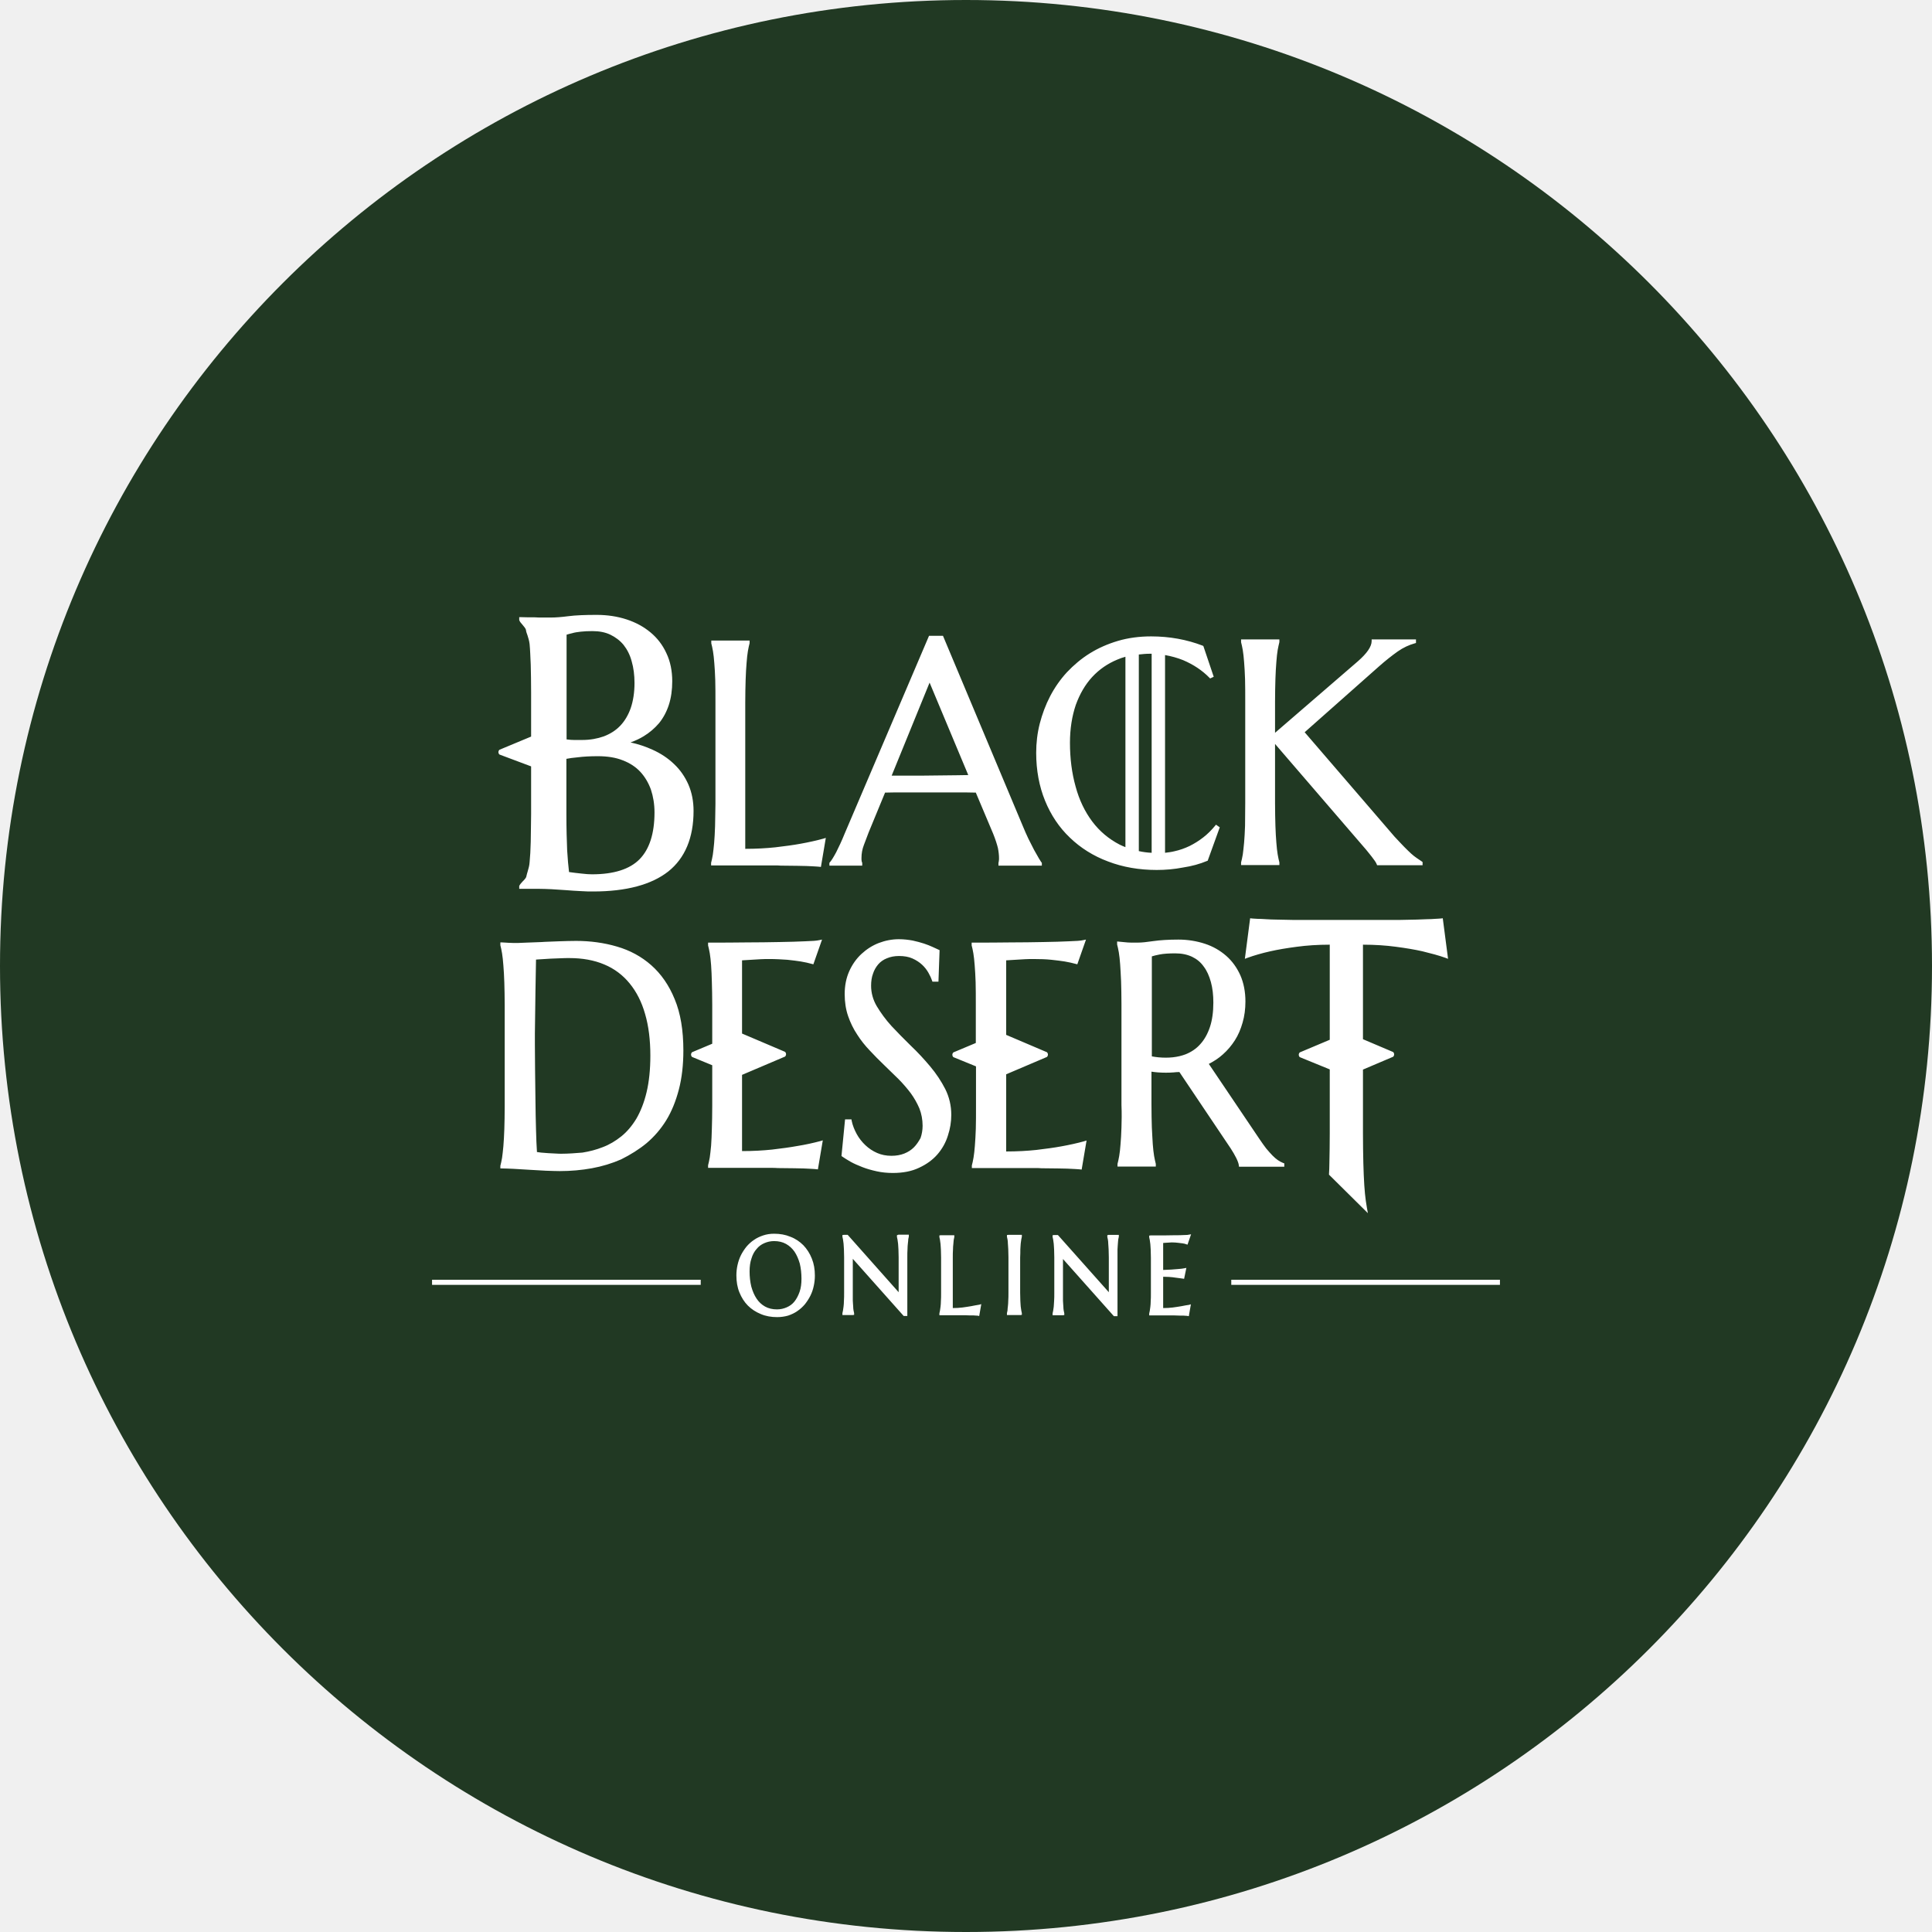
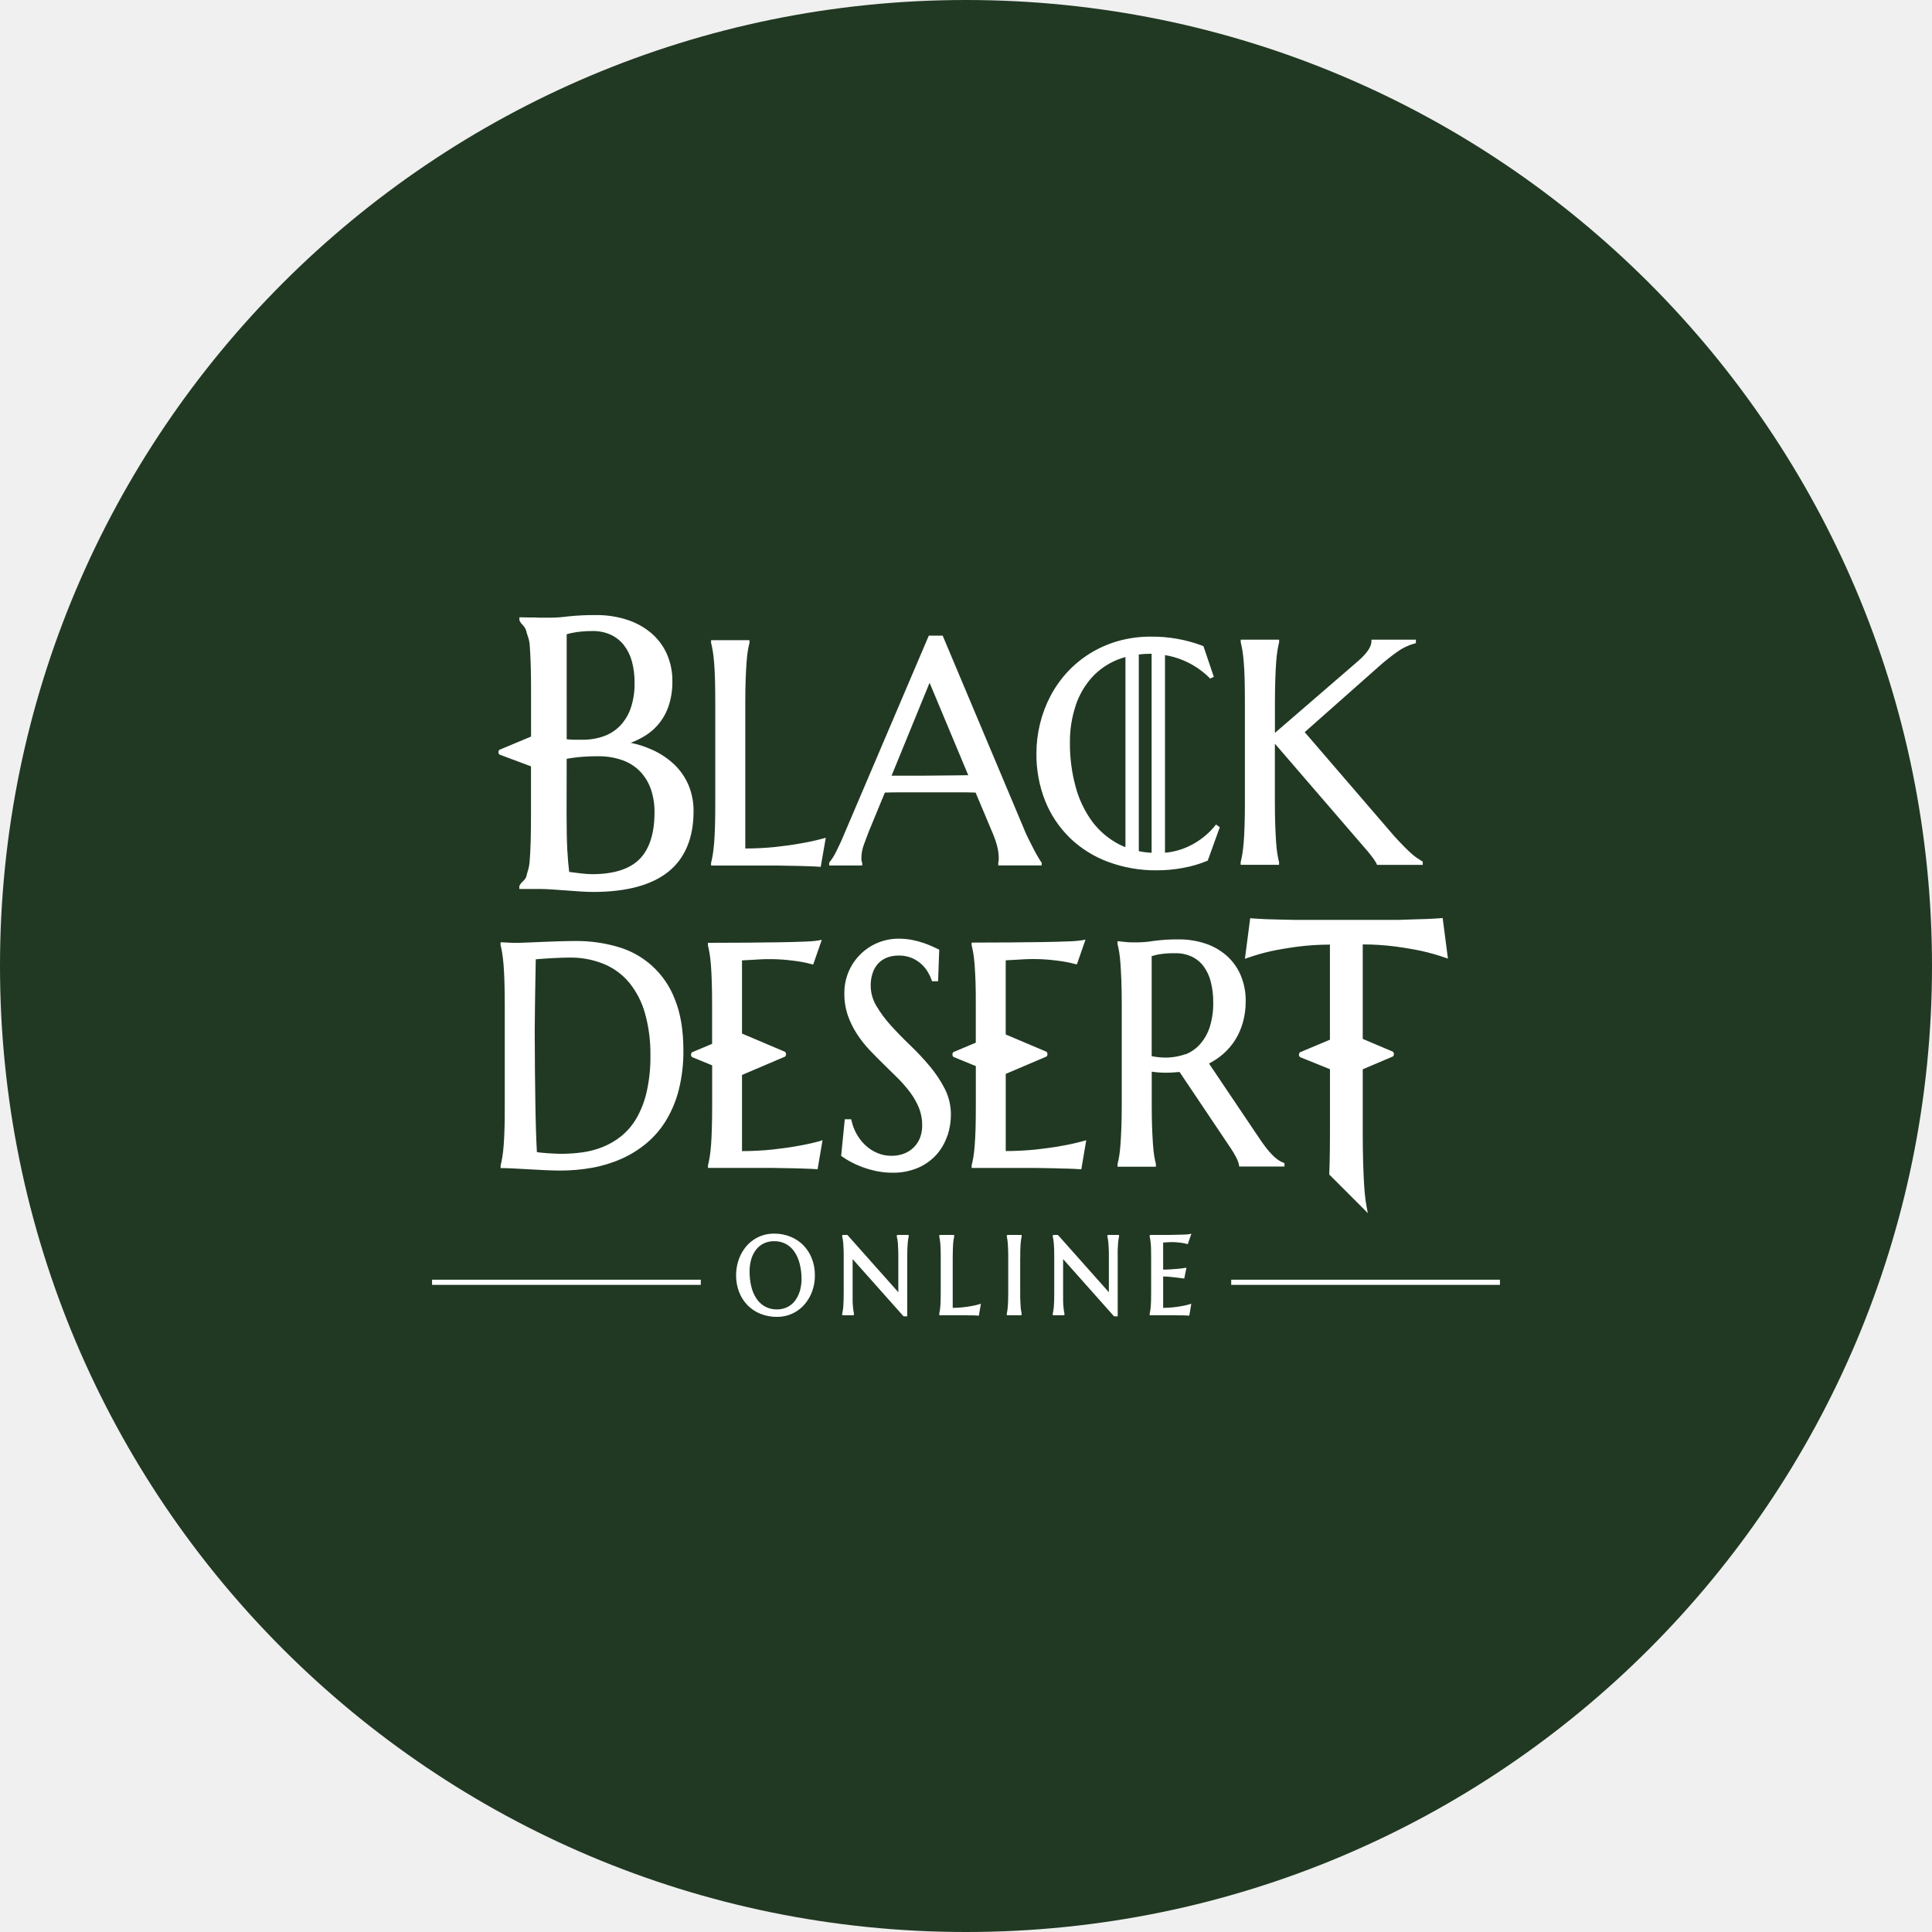
<svg xmlns="http://www.w3.org/2000/svg" viewBox="0 0 1024 1024">
  <circle cx="512" cy="512" r="512" style="fill:#213923" />
-   <path d="M425.8 660c-1.9-1.9-4.2-3.5-6.9-4.5-2.6-1.1-5.5-1.6-8.6-1.6-2.1 0-4 .3-5.8.9-1.8.6-3.5 1.4-4.9 2.4-1.5 1-2.8 2.2-4 3.6-1.1 1.4-2.1 2.9-2.9 4.5-.8 1.6-1.4 3.4-1.8 5.2-.4 1.8-.6 3.6-.6 5.5 0 3.3.5 6.3 1.6 9s2.6 5.1 4.5 7c1.9 1.9 4.2 3.4 6.9 4.5 2.6 1.1 5.5 1.6 8.6 1.6 2.1 0 4-.3 5.8-.8 1.8-.6 3.5-1.4 4.9-2.4 1.5-1 2.8-2.2 4-3.6 1.1-1.4 2.1-2.9 2.9-4.5.8-1.6 1.4-3.3 1.8-5.2.4-1.8.6-3.7.6-5.5 0-3.3-.5-6.3-1.6-9-1.1-2.8-2.6-5.1-4.5-7.1m-1 17.8c0 2.6-.3 4.9-1 6.9s-1.6 3.7-2.7 5.1c-1.1 1.4-2.5 2.4-4.1 3.1-1.6.7-3.3 1.1-5.2 1.1-2.4 0-4.5-.5-6.3-1.5-1.8-1-3.3-2.4-4.5-4.2-1.2-1.8-2.1-3.9-2.8-6.4-.6-2.5-.9-5.2-.9-8 0-2.6.3-4.9 1-6.9.6-2 1.5-3.7 2.7-5 1.1-1.4 2.5-2.4 4.1-3.1 1.6-.7 3.3-1.1 5.2-1.1 2.4 0 4.5.5 6.3 1.5 1.8 1 3.3 2.4 4.5 4.1 1.2 1.8 2.1 3.9 2.8 6.3.6 2.5.9 5.2.9 8.1m50.6-23.1v.9c.1.4.2.9.3 1.4.1.6.2 1.3.3 2.2.1.9.1 1.9.2 3.1 0 1.2.1 2.6.1 4.2v18.4l-27-30.4h-2.1l-.7.1v.9c.1.4.2.9.3 1.4.1.6.2 1.3.3 2.2.1.9.1 1.9.2 3.1 0 1.2.1 2.6.1 4.2v18.7c0 1.6 0 3-.1 4.3 0 1.2-.1 2.2-.2 3.1-.1.9-.2 1.6-.3 2.1-.1.6-.2 1-.3 1.4v1h5.5l.7-.1v-.9c-.1-.4-.2-.8-.3-1.4-.1-.6-.2-1.3-.2-2.2-.1-.9-.1-1.9-.2-3.1v-22.1l26.8 30.1.2.2h1.9v-31.2c0-1.6 0-3 .1-4.2 0-1.2.1-2.2.2-3.1.1-.9.2-1.6.2-2.2.1-.6.2-1 .3-1.4v-1h-5.5l-.8.3zm39.3 37.6c-1.3.2-2.9.5-4.6.7-1.6.2-3.3.3-5.1.3v-26.7c0-1.6 0-3 .1-4.2 0-1.2.1-2.2.2-3.1.1-.9.1-1.6.2-2.2.1-.6.2-1 .3-1.4v-1h-7.2l-.7.1v.9c.1.4.2.9.3 1.4.1.6.2 1.3.3 2.2.1.9.1 1.9.2 3.1 0 1.2.1 2.6.1 4.2v18.7c0 1.6 0 3-.1 4.2 0 1.2-.1 2.2-.2 3.1-.1.9-.2 1.6-.3 2.1-.1.6-.2 1-.3 1.4v1h13.3l3.1.1h1.7l1.5.1c.4 0 .7 0 .9.1l.6.1 1.1-6.3-1 .3c-1.4.2-2.8.5-4.4.8m26.1-30.1c.1-1.2.1-2.2.2-3.1.1-.9.2-1.6.3-2.2.1-.6.2-1 .3-1.4v-1h-7.2l-.7.1v.9c.1.4.2.9.3 1.4.1.6.2 1.3.2 2.2.1.9.1 1.9.2 3.1 0 1.2.1 2.6.1 4.2v18.7c0 1.6 0 3-.1 4.2 0 1.2-.1 2.2-.2 3.1-.1.9-.2 1.6-.2 2.2-.1.6-.2 1-.3 1.4v1h7.2l.7-.1v-.9c-.1-.4-.2-.9-.3-1.4-.1-.6-.2-1.3-.3-2.1-.1-.9-.1-1.9-.2-3.1 0-1.2-.1-2.6-.1-4.2v-18.7c.1-1.6.1-3 .1-4.3m46.1-7.5v.9c.1.4.2.9.3 1.4.1.6.2 1.3.2 2.2.1.9.1 1.9.2 3.1 0 1.2.1 2.6.1 4.2v18.4l-26.8-30.1-.2-.2h-2.1l-.7.1v.9c.1.4.2.9.3 1.4.1.6.2 1.3.3 2.2.1.9.1 1.9.2 3.1 0 1.2.1 2.6.1 4.2v18.7c0 1.6 0 3-.1 4.3-.1 1.2-.1 2.2-.2 3.1-.1.9-.2 1.6-.3 2.1-.1.6-.2 1-.3 1.4v1h5.5l.7-.1v-.9c-.1-.4-.2-.8-.3-1.4-.1-.6-.2-1.3-.2-2.2-.1-.9-.1-1.9-.2-3.1v-22.1l26.8 30.1.2.2h1.9v-35.4c.1-1.2.1-2.2.2-3.1.1-.9.1-1.6.2-2.2.1-.6.2-1 .3-1.4v-1h-5.5l-.6.2zm39.3 37.6c-1.3.2-2.9.5-4.6.7-1.6.2-3.3.3-5.1.3v-16.6c1 0 2 .1 3.1.1 1.3.1 2.5.2 3.6.4 1.3.2 2.6.3 3.8.5l.6.1 1.2-5.8-1 .2c-.9.2-2 .3-3.2.4-1 .1-2.3.2-3.8.3-1.3.1-2.7.1-4.3.2v-14.3l1.3-.1c.6 0 1.1-.1 1.7-.1.6 0 1.1-.1 1.5-.1 1.3 0 2.4.1 3.3.2 1 .1 1.8.2 2.5.3.8.1 1.5.3 2 .5l.6.2 1.9-5.5-1.2.2c-.3.1-1 .2-2.6.2-1.3.1-2.9.1-4.8.1s-3.9.1-6.2.1h-6.7l-.7.1v.9c.1.4.2.9.3 1.4.1.6.2 1.3.3 2.2.1.9.1 1.9.2 3.1 0 1.2.1 2.6.1 4.2v18.7c0 1.6 0 3-.1 4.2 0 1.2-.1 2.2-.2 3.1-.1.9-.2 1.6-.3 2.1-.1.6-.2 1-.3 1.4v1h13.3l3.1.1h1.7l1.4.1c.4 0 .7 0 .9.1l.6.1 1.1-6.3-1 .3c-1 .1-2.4.4-4 .7m-397.2-14h142.4v2.7H229zm423.6 0H795v2.7H652.6zm-309.9-72.4c4-3.4 7.5-7.4 10.4-12.1 2.9-4.7 5.1-10.2 6.7-16.3 1.6-6.1 2.4-13.1 2.4-20.7 0-10.7-1.5-19.8-4.6-27.2-3-7.4-7.2-13.4-12.4-18s-11.3-7.9-18.2-9.9c-6.8-2-14.1-3-21.6-3-2.8 0-5.8.1-9 .2-2.6.1-5.2.2-7.7.3l-1.5.1c-3 .1-5.6.2-7.9.3-2.3.1-3.9.2-4.9.2h-2.2c-.9 0-1.8-.1-2.7-.1-1-.1-2.2-.1-3.4-.2h-.9v1.5c.3 1.1.6 2.5.9 4.3.3 1.7.5 3.9.7 6.4.2 2.5.4 5.6.5 9.1.1 3.5.2 7.6.2 12.2v53.4c0 4.6-.1 8.7-.2 12.1-.1 3.4-.3 6.4-.5 9-.2 2.5-.5 4.6-.7 6.2-.3 1.7-.6 3.1-.9 4.2v1.4h.9c1.4 0 3.4.1 6 .2l8.3.5c2.9.2 5.9.3 8.8.5 3 .1 5.5.2 7.5.2 5.8 0 11.5-.5 17-1.5s10.7-2.6 15.5-4.7c5-2.5 9.5-5.3 13.5-8.6m-45 5.6c-.9 0-2 0-3.2-.1-1.3-.1-2.6-.1-3.9-.2-1.3-.1-2.6-.2-3.8-.3-.8-.1-1.6-.2-2.2-.3-.2-3.2-.4-7.2-.5-11.8-.1-5-.3-10.3-.3-15.7-.1-5.5-.1-10.8-.2-16 0-5.2-.1-9.6-.1-13.3v-6l.2-14.7c0-2.6.1-5.1.1-7.5l.3-17c.8-.1 1.8-.1 3-.2 1.5-.1 3.1-.2 4.8-.3l5.2-.2c1.7-.1 3.3-.1 4.7-.1 6.9 0 13.1 1.1 18.5 3.4 5.3 2.2 9.8 5.6 13.4 10 3.6 4.4 6.4 9.8 8.2 16.2 1.9 6.4 2.8 13.9 2.8 22.1 0 7.4-.7 14-2 19.4-1.3 5.5-3.2 10.2-5.4 14-2.3 3.8-5 7-8 9.4-3 2.4-6.3 4.4-9.8 5.7-3.5 1.4-7.1 2.3-10.8 2.9-3.7.3-7.4.6-11 .6m124.9-4.1c-3.8.7-8.3 1.3-13.4 1.9-4.8.5-10.1.8-15.9.8v-40.4l22.8-9.7c.7-.7.7-1.8 0-2.5l-22.8-9.7V509l4.9-.3c1.6-.1 3.3-.2 5-.3 1.7-.1 3.2-.1 4.4-.1 3.6 0 6.8.2 9.7.4 2.9.3 5.2.6 7.1.9 2.3.4 4.2.8 5.9 1.3l.8.2 4.6-13.1-1.5.3c-1.3.3-3.8.5-7.5.6-3.8.2-8.3.3-13.6.4-5.3.1-11.2.2-17.6.2-6.4.1-12.8.1-19.3.1h-.9v1.5c.3 1.1.6 2.5.9 4.2.3 1.7.5 3.8.7 6.3.2 2.5.3 5.6.4 9 .1 3.4.2 7.5.2 12.1v20.5l-10.7 4.5c-.7.7-.7 1.8 0 2.5l10.7 4.4v21.5c0 4.7-.1 8.8-.2 12.1-.1 3.4-.2 6.4-.4 9-.2 2.5-.5 4.6-.7 6.2-.3 1.7-.6 3.1-.9 4.2v1.4h34.4c.5 0 1.4 0 2.5.1l8.8.1c1.7 0 3.3.1 4.8.1 1.5.1 2.9.1 4.1.2 1.2.1 2.2.1 2.8.2l.8.1 2.6-15.4-1.3.4c-3.8 1-7.8 1.9-12.2 2.6m61.8.7c-1.4 1.4-3.1 2.5-5.1 3.3-2 .8-4.3 1.2-6.8 1.2-2.8 0-5.3-.5-7.6-1.5s-4.4-2.4-6.2-4.1c-1.8-1.7-3.4-3.7-4.6-5.9-1.2-2.2-2.2-4.6-2.7-7.1l-.1-.7h-3.4l-1.9 19.4.4.3c1.2.8 2.7 1.8 4.5 2.8 1.8 1 3.9 1.9 6.2 2.8 2.3.9 4.8 1.6 7.5 2.2 2.7.6 5.6.9 8.6.9 5.4 0 10.1-.9 14-2.8 3.9-1.8 7.2-4.2 9.7-7.1 2.5-2.9 4.4-6.3 5.5-9.9 1.2-3.6 1.8-7.3 1.8-11 0-4.9-1.1-9.5-3.2-13.7-2.1-4.1-4.8-8.2-8-12-3.2-3.8-6.6-7.5-10.3-11-3.6-3.5-7-7-10.2-10.4-3.1-3.4-5.7-7-7.8-10.5-2-3.4-3-7.1-3-10.8 0-2.4.3-4.5 1-6.4.6-1.9 1.6-3.6 2.8-5 1.2-1.4 2.8-2.5 4.6-3.2 1.9-.8 4-1.2 6.4-1.2 2.7 0 5.1.4 7.1 1.3s3.7 2 5.1 3.3c1.4 1.3 2.5 2.7 3.4 4.3s1.5 2.9 1.9 4.1l.2.6h3.2l.6-16.7-3.7-1.7c-1.3-.6-2.8-1.2-4.6-1.8-1.8-.6-3.8-1.1-6-1.6-2.2-.4-4.7-.7-7.3-.7-3.6 0-7.2.7-10.6 2-3.4 1.3-6.5 3.3-9.2 5.8-2.7 2.5-4.9 5.6-6.5 9.2-1.6 3.6-2.4 7.6-2.4 12.1 0 4.2.6 8.1 1.8 11.6 1.2 3.5 2.8 6.8 4.8 9.8 1.9 3 4.2 5.9 6.7 8.5 2.4 2.6 5 5.2 7.6 7.7 2.6 2.5 5.1 5 7.6 7.4 2.4 2.4 4.6 5 6.5 7.5 1.9 2.6 3.4 5.3 4.6 8.1 1.1 2.8 1.7 5.9 1.7 9.2 0 2.3-.4 4.5-1.1 6.5-1 1.8-2.1 3.5-3.5 4.9m110-10.5c-.1 3.6-.3 6.5-.5 8.9-.2 2.5-.4 4.6-.7 6.2-.3 1.7-.6 3.1-.9 4.2v1.4h20.3v-1.4c-.3-1.1-.6-2.6-.9-4.2-.3-1.7-.5-3.8-.7-6.2-.2-2.6-.3-5.6-.5-9-.1-3.4-.2-7.4-.2-12.1V568c1.2.2 2.4.3 3.5.4 2.8.2 5.6.2 8.2 0 1-.1 2-.2 3.1-.2l27.2 40.5c1.1 1.7 2.1 3.4 2.9 5 .8 1.6 1.3 3 1.4 3.9l.1.8h24v-1.8l-.6-.2c-1-.4-1.9-.9-2.8-1.5-.9-.6-1.9-1.5-2.9-2.5s-2.1-2.3-3.3-3.7c-1.1-1.5-2.4-3.2-3.7-5.2l-26.7-39.6c2.7-1.4 5.2-3 7.4-5 2.5-2.2 4.6-4.7 6.4-7.5 1.8-2.8 3.1-5.9 4.1-9.4 1-3.4 1.5-7.2 1.5-11.2 0-5.1-.9-9.8-2.7-13.9-1.8-4-4.3-7.5-7.5-10.3-3.2-2.8-7-5-11.3-6.4-4.3-1.4-9-2.2-14-2.2-5.3 0-9.8.3-13.3.8-3.4.5-6.1.8-8.1.8h-3.7c-1.2 0-2.3-.1-3.2-.2l-4.2-.4v1.6c.3 1.1.6 2.5.9 4.2.3 1.7.5 3.8.7 6.3.2 2.4.3 5.3.5 9 .1 3.4.2 7.4.2 12.2v53.4c.2 4.5.1 8.5 0 11.9m28.5-92.3c3.4 0 6.3.6 8.9 1.8 2.5 1.2 4.6 2.9 6.2 5.2 1.7 2.2 2.9 5 3.8 8.2.9 3.3 1.3 6.9 1.3 10.9 0 4.9-.6 9.3-1.8 12.9-1.2 3.6-2.9 6.7-5.1 9.1-2.1 2.4-4.8 4.2-7.8 5.4-4.2 1.6-9 2.1-14.4 1.6-1.2-.1-2.3-.3-3.5-.5v-53c1-.3 2.4-.7 4.1-1 2-.4 4.8-.6 8.3-.6m141.8-18.6-.8.1c-.7.1-1.7.1-3.1.2-1.4.1-2.9.2-4.6.2-1.7.1-3.5.1-5.3.2l-9.8.2h-54.9l-9.8-.2c-1.9 0-3.6-.1-5.3-.2-1.7-.1-3.2-.2-4.6-.2-1.4-.1-2.4-.1-3.1-.2l-.8-.1-2.8 21.5 1.3-.5c3.6-1.3 7.7-2.5 12.2-3.5 4-.9 8.7-1.7 14.1-2.4 5.2-.7 11-1.1 17.4-1.1v50.4l-15.9 6.7c-.7.7-.7 1.8 0 2.5l15.9 6.5v33.8c0 6-.1 11.3-.2 16 0 2-.1 3.9-.2 5.6v.4L725 643l-.5-2.8c-.2-1.1-.4-2.4-.6-3.8-.3-2.2-.6-5-.8-8.2-.2-3.4-.4-7.4-.5-11.7-.1-4.6-.2-9.9-.2-15.9v-33.7l16-6.8c.7-.7.7-1.8 0-2.5l-16-6.8v-50.1c6.4 0 12.2.4 17.4 1.1 5.4.7 10.1 1.5 14.1 2.4 4.5 1.1 8.7 2.2 12.3 3.5l1.3.5-2.8-21.5zm-247.4 78.5v21c0 4.7 0 8.8-.1 12.1-.1 3.3-.3 6.3-.5 9-.2 2.4-.4 4.5-.7 6.2-.3 1.8-.6 3.1-.9 4.2v1.4h34.4c.5 0 1.4 0 2.5.1l8.8.1c1.7 0 3.3.1 4.8.1 1.5.1 2.9.1 4.1.2 1.2.1 2.1.1 2.8.2l.8.1 2.6-15.4-1.3.4c-3.6 1-7.7 1.9-12.1 2.7-3.8.7-8.3 1.3-13.3 1.9-4.8.5-10.1.8-15.9.8v-40.9l21.6-9.2c.7-.7.7-1.8 0-2.5l-21.6-9.2V509l4.9-.3c1.6-.1 3.3-.2 5-.3 1.7-.1 3.2-.1 4.4-.1 3.6 0 6.8.1 9.6.4 2.9.3 5.2.6 7.1.9 2.2.4 4.2.8 5.9 1.3l.8.2 4.6-13.1-1.5.3c-1.3.3-3.8.5-7.5.6-3.7.2-8.3.3-13.6.4-5.3.1-11.2.2-17.6.2-6.4.1-12.8.1-19.3.1H515v1.5c.3 1.1.6 2.4.9 4.2.3 1.7.5 3.8.7 6.3.2 2.6.4 5.6.5 9 .1 3.4.1 7.5.1 12.2v20l-11.9 5c-.7.7-.7 1.8 0 2.5l12 4.9zm-236-119c-.1 4.2-.3 7.8-.6 10.8-.1 1.8-.6 3.4-1 4.8-.3.9-.5 1.8-.7 2.6-.1.9-1.1 1.9-2 2.8-.8.9-1.5 1.6-1.8 2.4v1.5h10.6c1.9 0 4.1.1 6.5.2 2.5.2 5.1.3 7.7.5 2.6.2 5.2.4 7.7.5 2.6.2 4.8.2 6.7.2 17.5 0 30.9-3.6 39.8-10.6 8.9-7.1 13.4-17.9 13.4-32.1 0-5.1-.9-9.7-2.7-13.9-1.8-4.1-4.3-7.8-7.6-10.9-3.2-3.1-7.1-5.7-11.6-7.7-3.5-1.6-7.4-2.9-11.5-3.8 2.5-.9 4.9-2 7-3.3 3.1-1.9 5.8-4.2 8.1-6.9 2.2-2.7 4-6 5.2-9.7 1.2-3.7 1.8-7.9 1.8-12.5 0-5.5-1-10.5-3.1-14.9-2-4.4-4.9-8.1-8.4-11-3.6-3-7.8-5.3-12.7-6.9-4.9-1.6-10.2-2.4-15.9-2.4-6.1 0-11.2.2-15 .7-3.8.5-6.9.7-9.1.7h-4.6c-1.5 0-2.8 0-4-.1-1.4 0-6.2 0-7.4-.1h-.9v1.5c.2.8.9 1.6 1.7 2.5.8 1 1.8 2 1.9 3 .1.9.5 1.8.8 2.7.4 1.3.9 2.8 1.1 4.6.3 3 .4 6.7.6 10.9.1 4.1.2 9 .2 14.7v23.4l-16.8 7c-.7.7-.7 1.8 0 2.5l16.8 6.3v25.3c-.1 5.7-.1 10.6-.2 14.7m26.5-111.4c1.8-.2 3.8-.3 6.2-.3 3.6 0 6.8.6 9.5 1.9 2.7 1.3 5.1 3.1 7 5.4 1.9 2.4 3.4 5.3 4.3 8.7 1 3.4 1.5 7.3 1.5 11.5 0 5-.7 9.5-2 13.3-1.3 3.7-3.2 6.9-5.6 9.4-2.4 2.5-5.3 4.3-8.7 5.6-3.4 1.2-7.2 1.9-11.4 1.9h-4.4c-1.1 0-2.5-.1-3.9-.3v-55.5c.8-.3 1.9-.5 3-.8 1.3-.4 2.8-.6 4.5-.8m9.1 66c5 0 9.5.7 13.2 2.2 3.7 1.4 6.9 3.5 9.3 6.1 2.4 2.6 4.3 5.8 5.6 9.4 1.2 3.6 1.9 7.7 1.9 12.1 0 11.2-2.7 19.5-7.9 24.8-5.2 5.3-13.7 8-25.2 8-1.4 0-3.3-.1-5.7-.4-2.2-.2-4.3-.5-6.5-.8-.4-3.1-.7-7-1-11.6-.2-5-.4-11.4-.4-19.1v-29.3c1.5-.3 3.5-.6 5.9-.8 3.1-.4 6.6-.6 10.8-.6m62.1 37.1c-.1 3.5-.3 6.5-.5 9s-.5 4.6-.7 6.2c-.3 1.7-.6 3.1-.9 4.2v1.4h34.4c.5 0 1.4 0 2.5.1l8.8.1c1.7 0 3.3.1 4.8.1 1.5.1 2.9.1 4.1.2 1.2.1 2.1.1 2.8.2l.8.1 2.6-15.4-1.3.4c-3.6 1-7.7 1.9-12.1 2.7-3.8.7-8.3 1.3-13.4 1.9-4.8.5-10.1.8-15.9.8v-77.4c0-4.6.1-8.7.2-12.1.1-3.5.3-6.5.5-9s.4-4.6.7-6.3c.3-1.7.6-3.1.9-4.2v-1.4H377v1.5c.3 1.1.6 2.5.9 4.2.3 1.7.5 3.8.7 6.3.2 2.5.4 5.5.5 9 .1 3.5.1 7.6.1 12.1V426c-.1 4.4-.1 8.5-.2 11.9m78 19.4-.1-.2s-.1-.1-.2-.7c-.1-.4-.1-.9-.1-1.6 0-2.4.4-4.7 1.3-7 .9-2.4 1.7-4.6 2.5-6.6l8.7-21.1c2.9-.1 6.1-.1 9.7-.1h27.4c4.5 0 8.2 0 11 .1l9.2 21.8c1.2 3 2 5.5 2.5 7.5.4 2 .6 3.8.6 5.5 0 .4 0 .9-.1 1.4-.1.6-.1.9-.2 1v1.5h23v-1.5l-.2-.2c-.2-.2-.5-.8-1.4-2.2-.7-1.2-1.5-2.6-2.5-4.4-.9-1.7-1.9-3.7-3-5.9-1-2.2-2.1-4.5-3-6.8L499.8 337h-7.4l-44.7 104.8c-1.6 4-3.2 7.3-4.5 9.9-1.4 2.6-2.5 4.4-3.4 5.4l-.2.2v1.5H457v-1.5zm15.6-46.2 20.1-49.3 20.5 49c-1.9 0-4 .1-6.3.1l-18 .2h-16.3zm167.2 45.2.3-.1 6.4-17.7-2-1.4-.5.6c-1.9 2.3-4 4.4-6.2 6.1-2.3 1.8-4.7 3.3-7.3 4.6-2.5 1.2-5.3 2.2-8.1 2.8-1.6.4-3.3.6-4.9.8V347.2c3.4.6 6.6 1.5 9.6 2.7 5.4 2.3 10.1 5.4 13.9 9.3l.4.4 1.9-.9-5.5-16.3-.4-.2c-8.3-3.2-17.5-4.9-27.3-4.9-6.3 0-12.2.8-17.6 2.4-5.4 1.6-10.4 3.8-14.9 6.6s-8.5 6.2-12.1 10c-3.5 3.8-6.5 8.1-8.9 12.7-2.4 4.6-4.2 9.5-5.5 14.5-1.3 5.1-1.9 10.3-1.9 15.5 0 9.3 1.6 17.8 4.7 25.4 3.1 7.6 7.5 14.2 13.2 19.6 5.6 5.4 12.4 9.7 20.2 12.6 7.8 3 16.5 4.5 25.8 4.5 4.6 0 9.3-.4 13.9-1.3 4.7-.7 9-1.9 12.8-3.5m-46.3-8.6c-5.8-3-10.7-7.1-14.6-12.3-3.9-5.2-6.9-11.4-8.8-18.5-2-7.1-3-14.9-3-23.2 0-7.5 1.1-14.2 3.1-20.1 2.1-5.8 5-10.8 8.7-14.8 3.7-4 8.2-7.1 13.3-9.2 1.4-.6 2.8-1.1 4.3-1.5V449c-1-.4-2-.8-3-1.3m16.9 4.3c-2.3-.1-4.6-.4-6.8-.9V346.9c1.9-.2 3.7-.4 5.7-.4h1.1V452zm140.4 2.7c-.9-.6-1.9-1.4-2.9-2.3-1.1-1-2.3-2.2-3.7-3.6-1.4-1.4-3.1-3.3-5.1-5.4l-47.6-55.3 39.4-34.9c3.5-3.1 6.8-5.7 9.9-7.9 3-2.1 6.1-3.5 9-4.3l.7-.2v-1.9H727v.9c0 2.9-2.5 6.5-7.3 10.7l-43.9 37.9V372c0-4.6.1-8.6.2-12.2.1-3.4.3-6.4.5-9 .2-2.5.4-4.6.7-6.3.3-1.6.6-3 .9-4.2v-1.4h-20.3v1.5c.3 1.1.6 2.5.9 4.2.3 1.7.5 3.8.7 6.3.2 2.5.4 5.6.5 9 .1 3.5.1 7.6.1 12.2v53.4c0 4.6-.1 8.7-.1 12.2-.1 3.4-.3 6.4-.5 8.9s-.5 4.6-.7 6.3c-.3 1.7-.6 3.1-.9 4.2v1.4h20.3v-1.4c-.3-1.1-.6-2.5-.9-4.2-.3-1.7-.5-3.8-.7-6.2-.2-2.5-.4-5.5-.5-8.9-.1-3.5-.2-7.6-.2-12.2v-31.3l47.1 54.7c.7.8 1.4 1.6 2.1 2.5.7.9 1.4 1.7 2 2.5.6.8 1.2 1.6 1.7 2.3.5.7.8 1.3 1 1.8l.2.5H754v-1.7l-.4-.3c-1-.7-1.9-1.3-2.8-1.9" style="fill:#fff" />
+   <path d="M425.79 660a20.53 20.53 0 0 0-6.87-4.54 22.64 22.64 0 0 0-8.64-1.62 19.83 19.83 0 0 0-5.85.85 19 19 0 0 0-4.95 2.37 19.49 19.49 0 0 0-4 3.59 22.4 22.4 0 0 0-2.92 4.52 24.65 24.65 0 0 0-1.8 5.18 25 25 0 0 0-.61 5.53 24.18 24.18 0 0 0 1.62 9 20.89 20.89 0 0 0 4.52 7 20.29 20.29 0 0 0 6.88 4.51 23 23 0 0 0 8.63 1.58 19.72 19.72 0 0 0 5.83-.85 19 19 0 0 0 4.94-2.36 19.58 19.58 0 0 0 4-3.58 21.91 21.91 0 0 0 2.92-4.48 22.69 22.69 0 0 0 1.81-5.15 25.1 25.1 0 0 0 .61-5.52 24.24 24.24 0 0 0-1.62-9 21 21 0 0 0-4.5-7.03Zm-2 24.68a15.49 15.49 0 0 1-2.7 5.11 11.54 11.54 0 0 1-4.06 3.13 12.44 12.44 0 0 1-5.23 1.09 12.75 12.75 0 0 1-6.3-1.5 13.17 13.17 0 0 1-4.53-4.17 19.82 19.82 0 0 1-2.75-6.38 32.94 32.94 0 0 1-.93-8 22.58 22.58 0 0 1 1-6.92 15 15 0 0 1 2.69-5 11.4 11.4 0 0 1 4.08-3.12 12.65 12.65 0 0 1 5.22-1.06 12.8 12.8 0 0 1 6.29 1.47 13.19 13.19 0 0 1 4.51 4.13 19.93 19.93 0 0 1 2.76 6.33 32.55 32.55 0 0 1 1 8 22.94 22.94 0 0 1-1.02 6.9Zm52.28-30.15h5.53v1a14.22 14.22 0 0 0-.28 1.41c-.09.59-.17 1.31-.24 2.19s-.13 1.92-.16 3.12-.06 2.62-.06 4.24v31.19h-1.94l-.21-.23-26.8-30.11v22.09c0 1.25.1 2.24.17 3.11s.15 1.58.23 2.16a12.3 12.3 0 0 0 .29 1.41v.89l-.68.11h-5.52v-1c.1-.39.21-.86.3-1.43s.19-1.28.26-2.15.12-1.91.16-3.11.06-2.63.06-4.25v-18.7c0-1.61 0-3-.06-4.24s-.09-2.25-.16-3.12-.16-1.6-.26-2.17a14.51 14.51 0 0 0-.3-1.43v-.86l.68-.11h2.05l27 30.36v-18.42c0-1.61 0-3-.07-4.24s-.09-2.25-.15-3.12-.17-1.6-.26-2.17a14.23 14.23 0 0 0-.31-1.43v-.86Zm42.82 36.78 1-.29-1.08 6.33-.62-.06c-.22 0-.53 0-.94-.06l-1.45-.06h-1.67l-3.07-.06h-13.22v-1c.11-.39.21-.86.3-1.43s.17-1.29.25-2.15.12-1.91.16-3.11.06-2.63.06-4.25v-18.7c0-1.61 0-3-.06-4.23s-.09-2.25-.16-3.12-.16-1.6-.25-2.17-.2-1-.3-1.43v-.86l.68-.11h7.2v1c-.1.39-.2.86-.29 1.43a21.5 21.5 0 0 0-.25 2.16c-.06.89-.11 1.93-.15 3.13s-.07 2.62-.07 4.23v26.7c1.85 0 3.57-.12 5.14-.28 1.77-.19 3.32-.41 4.65-.66a39.24 39.24 0 0 0 4.17-.93Zm21.83-24.85v18.7c0 1.62 0 3 .07 4.25s.11 2.24.16 3.12.16 1.56.25 2.14a12.66 12.66 0 0 0 .29 1.43v.9l-.68.11h-7.18v-1a13.5 13.5 0 0 0 .29-1.41c.09-.58.16-1.3.24-2.16s.13-1.91.16-3.11.06-2.63.06-4.25v-18.7c0-1.61 0-3-.06-4.24s-.1-2.25-.16-3.12-.15-1.6-.24-2.19a13.94 13.94 0 0 0-.29-1.41v-.86l.68-.12h7.18v1a12.32 12.32 0 0 0-.29 1.42c-.1.57-.18 1.3-.25 2.16s-.11 1.93-.16 3.13-.03 2.61-.03 4.23Zm46.86-11.93h5.52v1a14.35 14.35 0 0 0-.28 1.41c-.1.59-.17 1.31-.24 2.19s-.12 1.92-.17 3.12 0 2.62 0 4.24v31.19h-1.94l-.2-.23-26.8-30.11v22.09c0 1.25.1 2.24.17 3.11s.15 1.58.24 2.16a11.41 11.41 0 0 0 .29 1.41v.89l-.68.11H558v-1a13.31 13.31 0 0 0 .3-1.43c.1-.57.18-1.28.25-2.15s.12-1.91.17-3.11.05-2.63.05-4.25v-18.7c0-1.61 0-3-.05-4.24s-.1-2.24-.17-3.11-.16-1.6-.25-2.17a13.05 13.05 0 0 0-.3-1.43v-.86l.67-.11h2.06l.2.23 26.8 30.13v-18.43c0-1.61 0-3-.06-4.24s-.09-2.25-.17-3.12-.15-1.6-.25-2.17a13.2 13.2 0 0 0-.3-1.43v-.86Zm42.83 36.78 1-.29-1.07 6.33-.62-.06c-.21 0-.52 0-.95-.06l-1.44-.06h-1.68l-3.08-.06h-13.21v-1c.1-.39.2-.86.3-1.43s.19-1.28.26-2.15.12-1.91.16-3.11.05-2.63.05-4.25v-18.7q0-2.41-.05-4.23c0-1.21-.08-2.25-.16-3.12a20.86 20.86 0 0 0-.26-2.17c-.09-.57-.19-1-.29-1.43v-.86l.68-.11h6.74c2.23 0 4.29 0 6.15-.08s3.44-.07 4.77-.12a17.6 17.6 0 0 0 2.58-.22l1.17-.23-1.94 5.55-.61-.17a16.52 16.52 0 0 0-2-.46c-.68-.11-1.5-.22-2.48-.31a29.52 29.52 0 0 0-3.33-.17c-.43 0-.93 0-1.53.05l-1.74.1-1.34.09v14.34c1.61 0 3-.08 4.33-.16 1.49-.11 2.76-.2 3.81-.3 1.22-.11 2.3-.25 3.21-.4l1-.16-1.16 5.76-.64-.09c-1.25-.18-2.52-.33-3.83-.49-1.11-.14-2.32-.25-3.64-.37-1.06-.07-2.08-.14-3.07-.14v16.63c1.85 0 3.58-.12 5.14-.28 1.76-.19 3.33-.41 4.64-.66a40 40 0 0 0 4.17-.93ZM229 678.27h142.44V681H229Zm566 0V681H652.56v-2.72Zm-527.6-80c-.1 3.45-.26 6.45-.46 9s-.45 4.58-.73 6.24-.57 3.06-.87 4.19v1.41h.87c1.41 0 3.44.08 6 .2l8.34.46 8.81.45c3 .13 5.5.2 7.53.2a96.41 96.41 0 0 0 17-1.49 67.73 67.73 0 0 0 15.51-4.74 57 57 0 0 0 13.31-8.29 49.14 49.14 0 0 0 10.38-12.15 59.85 59.85 0 0 0 6.73-16.31 82.84 82.84 0 0 0 2.39-20.72c0-10.67-1.51-19.79-4.56-27.15a45.71 45.71 0 0 0-30.57-27.82 77.57 77.57 0 0 0-21.65-3c-2.8 0-5.82.06-9 .15l-7.66.28-1.53.06c-3 .11-5.58.21-7.89.33s-3.92.17-4.88.17h-2.21c-.94 0-1.83-.08-2.7-.13-1-.06-2.16-.11-3.35-.16h-.9v1.46q.45 1.69.87 4.25c.28 1.72.53 3.87.73 6.38s.36 5.57.46 9.05.16 7.63.16 12.24v53.4c.03 4.55-.03 8.65-.13 12.07Zm16-50.56.15-14.73c0-2.56.07-5.08.11-7.54l.31-17 3-.23c1.5-.14 3.13-.24 4.84-.33l5.24-.24c1.74-.07 3.31-.11 4.7-.11a46.67 46.67 0 0 1 18.5 3.47 34.7 34.7 0 0 1 13.4 10 45.08 45.08 0 0 1 8.25 16.21 78.86 78.86 0 0 1 2.84 22.12 83.55 83.55 0 0 1-2 19.44 50.39 50.39 0 0 1-5.44 14 34.57 34.57 0 0 1-8 9.4 38.75 38.75 0 0 1-9.79 5.74 45.86 45.86 0 0 1-10.8 2.86 81.56 81.56 0 0 1-11 .77c-.88 0-2 0-3.23-.08s-2.59-.13-3.94-.21-2.59-.19-3.8-.32l-2.17-.26c-.19-3.24-.36-7.21-.5-11.83-.14-5-.27-10.28-.34-15.75s-.14-10.79-.2-16-.07-9.62-.07-13.28c-.05-1.81-.05-3.81-.02-6.06Zm151.24 57 1.32-.38-2.62 15.41-.79-.06c-.61-.05-1.53-.11-2.76-.17l-4.14-.15c-1.51-.06-3.11-.11-4.79-.14l-8.78-.15c-1.14 0-2-.05-2.5-.05h-34.33v-1.41c.29-1.1.59-2.52.87-4.19s.52-3.78.73-6.24.34-5.51.44-9 .17-7.49.17-12.15v-21.38l-10.68-4.38a1.78 1.78 0 0 1 0-2.53l10.65-4.48v-20.5c0-4.65-.05-8.74-.17-12.15s-.24-6.44-.44-9-.46-4.61-.73-6.29-.58-3.08-.87-4.18v-1.43h.87q9.69 0 19.27-.08c6.37-.05 12.24-.11 17.55-.2s9.87-.2 13.63-.36a59 59 0 0 0 7.54-.64l1.49-.31-4.57 13.14-.79-.22a54.5 54.5 0 0 0-5.88-1.3c-1.9-.32-4.24-.63-7.12-.93a94.3 94.3 0 0 0-9.65-.45c-1.21 0-2.7 0-4.42.11s-3.38.17-5 .29l-4.86.27v38.78l22.82 9.68a1.8 1.8 0 0 1 0 2.53l-22.82 9.73v40.36a157.94 157.94 0 0 0 15.86-.8c5.09-.55 9.58-1.18 13.36-1.88a121.49 121.49 0 0 0 12.18-2.65Zm67.56-3a29.2 29.2 0 0 1-5.55 9.94 28.28 28.28 0 0 1-9.69 7.15 33.26 33.26 0 0 1-14 2.76 40.74 40.74 0 0 1-8.6-.89 54.42 54.42 0 0 1-7.5-2.16 50.38 50.38 0 0 1-6.16-2.8 48.6 48.6 0 0 1-4.47-2.78l-.4-.28 1.92-19.41h3.41l.15.68a26.2 26.2 0 0 0 2.71 7.11 24.67 24.67 0 0 0 4.61 5.94 21.33 21.33 0 0 0 6.24 4.09 18.69 18.69 0 0 0 7.65 1.54 18.13 18.13 0 0 0 6.77-1.21 15.25 15.25 0 0 0 5.11-3.34 14.72 14.72 0 0 0 3.26-5.07 18.3 18.3 0 0 0 1.13-6.5 24.65 24.65 0 0 0-1.7-9.23 38.27 38.27 0 0 0-4.6-8.14 69.11 69.11 0 0 0-6.51-7.53c-2.45-2.46-5-4.93-7.55-7.42s-5.15-5.07-7.6-7.69a61.13 61.13 0 0 1-6.68-8.53 45.18 45.18 0 0 1-4.79-9.78 35 35 0 0 1-1.83-11.55 28.66 28.66 0 0 1 28.64-29.09 37.86 37.86 0 0 1 7.31.67 47.74 47.74 0 0 1 6 1.59c1.82.63 3.33 1.24 4.63 1.83l3.7 1.73-.6 16.74H494l-.2-.59a22.59 22.59 0 0 0-1.9-4.1 18 18 0 0 0-8.53-7.6 17.35 17.35 0 0 0-7.06-1.33 16.56 16.56 0 0 0-6.41 1.17 12.66 12.66 0 0 0-4.61 3.21 14 14 0 0 0-2.81 5 20.23 20.23 0 0 0-1 6.45 21.15 21.15 0 0 0 3 10.84 64.25 64.25 0 0 0 7.77 10.48c3.15 3.48 6.59 7 10.2 10.45a137 137 0 0 1 10.3 11 64.42 64.42 0 0 1 8 12 30 30 0 0 1 3.25 13.77 35.53 35.53 0 0 1-1.76 10.97Zm154.5 15.81.09.75h24v-1.79l-.56-.22a12.72 12.72 0 0 1-2.83-1.5 20.86 20.86 0 0 1-2.95-2.53 44.81 44.81 0 0 1-3.27-3.73c-1.15-1.46-2.4-3.22-3.73-5.2l-26.66-39.61a37.4 37.4 0 0 0 7.44-5 34.16 34.16 0 0 0 6.41-7.45 35.63 35.63 0 0 0 4.13-9.37 40.85 40.85 0 0 0 1.47-11.18 34.25 34.25 0 0 0-2.68-13.86 29.07 29.07 0 0 0-7.45-10.33 32.65 32.65 0 0 0-11.27-6.41 43.79 43.79 0 0 0-14-2.19 91.48 91.48 0 0 0-13.3.8 58.14 58.14 0 0 1-8.05.77h-3.74c-1.21 0-2.25-.1-3.22-.2l-4.21-.43v1.57c.31 1.11.59 2.53.87 4.21s.52 3.78.69 6.27.32 5.31.47 9c.12 3.44.2 7.4.2 12.16v53.39c0 4.79-.08 8.78-.2 12.18-.15 3.63-.29 6.54-.47 8.93s-.41 4.59-.69 6.22-.57 3.08-.87 4.2v1.41h20.34v-1.41c-.31-1.15-.61-2.57-.88-4.2s-.5-3.78-.68-6.22c-.19-2.6-.34-5.61-.47-9s-.19-7.38-.19-12.15V568c1.17.18 2.36.33 3.52.41a57.16 57.16 0 0 0 8.16 0c1-.07 2-.15 3.07-.24l27.18 40.49a46.3 46.3 0 0 1 2.94 5 15.07 15.07 0 0 1 1.43 3.95Zm-28.39-58.78a32.07 32.07 0 0 1-14.42 1.58 31.29 31.29 0 0 1-3.48-.54v-53a30 30 0 0 1 4.1-1 49.9 49.9 0 0 1 8.37-.56 20.08 20.08 0 0 1 8.86 1.84 16.93 16.93 0 0 1 6.23 5.15 23.47 23.47 0 0 1 3.78 8.18 43 43 0 0 1 1.29 10.94 41.54 41.54 0 0 1-1.81 12.89 25.45 25.45 0 0 1-5.06 9.08 20.22 20.22 0 0 1-7.82 5.53Zm122.48-71.5q2.79-.06 5.34-.15c1.69-.07 3.23-.16 4.59-.24s2.4-.13 3.08-.2l.84-.08 2.79 21.51-1.33-.46a119.27 119.27 0 0 0-12.34-3.53c-4-.86-8.69-1.67-14.07-2.41a137 137 0 0 0-17.41-1.12v50.07l16 6.79a1.8 1.8 0 0 1 0 2.53l-16 6.8v33.75c0 6 .08 11.38.22 15.94.14 4.38.31 8.34.52 11.74.2 3.2.46 6 .78 8.21.2 1.44.41 2.68.63 3.8L725 643l-20.46-20.48v-.38c.08-1.78.15-3.63.19-5.64.11-4.61.18-10 .18-16v-33.8L689 560.27a1.77 1.77 0 0 1 0-2.53l15.89-6.68v-50.4a137 137 0 0 0-17.4 1.12c-5.38.74-10.13 1.54-14.09 2.41a114.77 114.77 0 0 0-12.23 3.52l-1.34.47 2.8-21.51.83.08c.68.07 1.7.14 3.06.2s2.92.17 4.61.24 3.47.11 5.33.15l9.75.22h54.87Zm-190.15 132-8.76-.15c-1.16 0-2-.05-2.51-.05H515v-1.41c.28-1.05.57-2.42.88-4.19s.53-3.8.72-6.24c.21-2.62.37-5.63.47-9s.14-7.49.14-12.15v-21l-11.89-4.88a1.79 1.79 0 0 1 0-2.53l11.87-5v-20c0-4.65 0-8.74-.14-12.15s-.26-6.33-.47-9c-.19-2.48-.44-4.6-.72-6.29s-.59-3.11-.88-4.18v-1.43h.87q9.69 0 19.28-.08t17.57-.2c5.28-.08 9.87-.2 13.61-.36a58.89 58.89 0 0 0 7.54-.64l1.49-.31-4.56 13.12-.78-.12a56 56 0 0 0-5.87-1.3c-1.92-.32-4.24-.63-7.14-.93a92.33 92.33 0 0 0-9.64-.45c-1.23 0-2.71 0-4.44.11s-3.37.17-5 .29l-4.86.27v39.3l21.61 9.16a1.78 1.78 0 0 1 0 2.53l-21.6 9.21v40.89a158.48 158.48 0 0 0 15.89-.8c5.08-.55 9.57-1.18 13.35-1.88a120.42 120.42 0 0 0 12.1-2.67l1.33-.38-2.61 15.41-.8-.06c-.61-.05-1.53-.11-2.76-.17l-4.14-.15c-1.42-.01-3.06-.06-4.74-.09Zm-279.2-213.06v25.32c0 5.66-.06 10.6-.18 14.7s-.31 7.83-.57 10.83a23.64 23.64 0 0 1-1 4.79 24.42 24.42 0 0 0-.68 2.64 6.67 6.67 0 0 1-2 2.8 6.63 6.63 0 0 0-1.76 2.42v1.49h10.55c1.89 0 4.09.08 6.54.24s5.07.34 7.69.55l7.7.54c2.63.17 4.8.25 6.65.25 17.54 0 30.92-3.59 39.78-10.65s13.44-17.91 13.44-32.07a35.34 35.34 0 0 0-2.66-13.88 32.87 32.87 0 0 0-7.56-10.95 41.82 41.82 0 0 0-11.6-7.75 54.84 54.84 0 0 0-11.51-3.76 41.59 41.59 0 0 0 7-3.34 29.48 29.48 0 0 0 13.26-16.64 39.81 39.81 0 0 0 1.84-12.51 35 35 0 0 0-3.06-14.9 31.56 31.56 0 0 0-8.43-11 37.93 37.93 0 0 0-12.68-6.87 52.07 52.07 0 0 0-15.93-2.43 132.12 132.12 0 0 0-15 .69 80.51 80.51 0 0 1-9.1.69h-4.58c-1.46 0-2.78 0-4-.1-1.41 0-6.17 0-7.38-.1h-.91v1.54a7.53 7.53 0 0 0 1.66 2.46 7.81 7.81 0 0 1 1.91 3 18.25 18.25 0 0 0 .76 2.69 18.79 18.79 0 0 1 1.09 4.56c.26 3 .43 6.69.57 10.88s.18 9 .18 14.69v23.4l-16.76 7a1.78 1.78 0 0 0 0 2.53Zm18.91-70a22 22 0 0 1 3-.75c1.24-.27 2.76-.48 4.51-.68a58.45 58.45 0 0 1 6.18-.29 22.74 22.74 0 0 1 9.54 1.9 19.2 19.2 0 0 1 7 5.44 24.72 24.72 0 0 1 4.33 8.69 41.76 41.76 0 0 1 1.42 11.51 39.71 39.71 0 0 1-2 13.26 26 26 0 0 1-5.61 9.36 23 23 0 0 1-8.68 5.59 33.3 33.3 0 0 1-11.39 1.87h-4.42c-1.15 0-2.45-.11-3.87-.26Zm0 66c1.49-.27 3.48-.57 5.92-.85a98.32 98.32 0 0 1 10.67-.49 37 37 0 0 1 13.21 2.16 24.57 24.57 0 0 1 9.31 6.08 26 26 0 0 1 5.57 9.36 37.17 37.17 0 0 1 1.88 12.06c0 11.16-2.66 19.51-7.91 24.83s-13.72 8-25.17 8a55.56 55.56 0 0 1-5.67-.38c-2.16-.25-4.33-.51-6.48-.81-.4-3.1-.71-7-1-11.57-.25-5-.38-11.39-.38-19.11Zm136 42.23 1.33-.37-2.68 15.41-.79-.06c-.62 0-1.54-.11-2.76-.16l-4.14-.15c-1.53-.06-3.13-.11-4.81-.14l-8.76-.15c-1.15 0-2-.05-2.51-.05h-34.34v-1.41c.3-1.12.59-2.54.87-4.19s.52-3.75.74-6.23.35-5.49.46-9 .15-7.58.15-12.15v-53.4c0-4.55-.06-8.65-.15-12.15s-.27-6.48-.46-9-.46-4.63-.74-6.29-.57-3.07-.87-4.19v-1.42h20.35v1.42c-.31 1.14-.61 2.53-.88 4.19s-.5 3.78-.68 6.27-.34 5.46-.47 9-.19 7.58-.19 12.15v77.38a158.53 158.53 0 0 0 15.88-.8c5.06-.55 9.55-1.18 13.35-1.88a121.44 121.44 0 0 0 12.05-2.63ZM457 457.29l-.11-.2a2.07 2.07 0 0 1-.22-.68 8.78 8.78 0 0 1-.12-1.56 20.29 20.29 0 0 1 1.26-7c.88-2.41 1.71-4.61 2.47-6.63l8.72-21.14c2.88-.1 6.13-.14 9.68-.14h27.41c4.49 0 8.18 0 11 .14l9.17 21.8a48 48 0 0 1 2.47 7.52 26.6 26.6 0 0 1 .63 5.45c0 .4 0 .86-.06 1.38a4.39 4.39 0 0 1-.19 1v1.48h23v-1.48l-.19-.25c-.15-.2-.54-.76-1.42-2.2q-1.07-1.77-2.46-4.4c-.92-1.73-1.9-3.71-3-5.91s-2.07-4.46-3-6.8l-42.4-100.75h-7.36L447.6 441.71c-1.64 4-3.18 7.29-4.53 9.88a29.21 29.21 0 0 1-3.38 5.38l-.21.23v1.53H457Zm35.7-95.42 20.49 49c-1.94 0-4 .06-6.32.09l-18 .17h-16.32Zm74.47 82.35a58.6 58.6 0 0 0 20.2 12.61 72.47 72.47 0 0 0 25.84 4.46 75.26 75.26 0 0 0 13.93-1.3 61.28 61.28 0 0 0 12.65-3.7l.34-.15 6.39-17.71-2-1.42-.5.62a38.09 38.09 0 0 1-6.24 6.15 40.36 40.36 0 0 1-7.32 4.59 36.77 36.77 0 0 1-8.07 2.83 34.14 34.14 0 0 1-4.92.77V347.23a41.78 41.78 0 0 1 9.63 2.74 43.47 43.47 0 0 1 13.9 9.27l.43.43 1.92-.93-5.51-16.27-.38-.16a75.15 75.15 0 0 0-27.31-4.88 63.11 63.11 0 0 0-17.62 2.36 59.22 59.22 0 0 0-14.92 6.61 58.5 58.5 0 0 0-12.06 10 59.62 59.62 0 0 0-8.88 12.7 64.12 64.12 0 0 0-5.45 14.54 64.92 64.92 0 0 0-1.89 15.55 66.38 66.38 0 0 0 4.67 25.42 57.12 57.12 0 0 0 13.19 19.61Zm36.41-97.34a50.26 50.26 0 0 1 5.71-.35h1.09V452a46.77 46.77 0 0 1-6.79-.86Zm-33.37 26.79a42.45 42.45 0 0 1 8.67-14.8 37.25 37.25 0 0 1 13.31-9.18 41.39 41.39 0 0 1 4.32-1.46V449a32.48 32.48 0 0 1-3-1.29 41.84 41.84 0 0 1-14.6-12.25 55.31 55.31 0 0 1-8.83-18.54 86.27 86.27 0 0 1-3-23.18 60.21 60.21 0 0 1 3.15-20.06Zm89.61 51.79v-53.4c0-4.6-.05-8.67-.14-12.15s-.26-6.45-.47-9-.46-4.63-.73-6.29-.57-3-.87-4.17v-1.42h20.35v1.42c-.3 1.14-.61 2.55-.87 4.17s-.52 3.77-.69 6.28-.35 5.57-.46 9-.2 7.58-.2 12.15v16.4l43.87-37.89c4.84-4.18 7.29-7.76 7.29-10.67v-.86h23.55v1.86l-.66.17a28.42 28.42 0 0 0-9 4.26 108.4 108.4 0 0 0-9.88 7.86l-39.39 34.87 47.61 55.29c2 2.15 3.71 4 5.13 5.41s2.64 2.61 3.73 3.58a33.59 33.59 0 0 0 2.9 2.31c.89.61 1.81 1.22 2.79 1.81l.41.26v1.69h-24.25l-.21-.53a12.57 12.57 0 0 0-1-1.76 23.88 23.88 0 0 0-1.66-2.3q-.95-1.24-2-2.53c-.76-.89-1.48-1.69-2.13-2.46l-47.13-54.67v31.29c0 4.58.07 8.67.2 12.15s.28 6.43.46 8.95.41 4.58.69 6.25.57 3 .87 4.18v1.41h-20.35v-1.42c.29-1.12.6-2.53.87-4.18s.52-3.78.73-6.26.36-5.49.47-8.94.18-7.51.18-12.11Z" style="fill:#fff" />
</svg>
